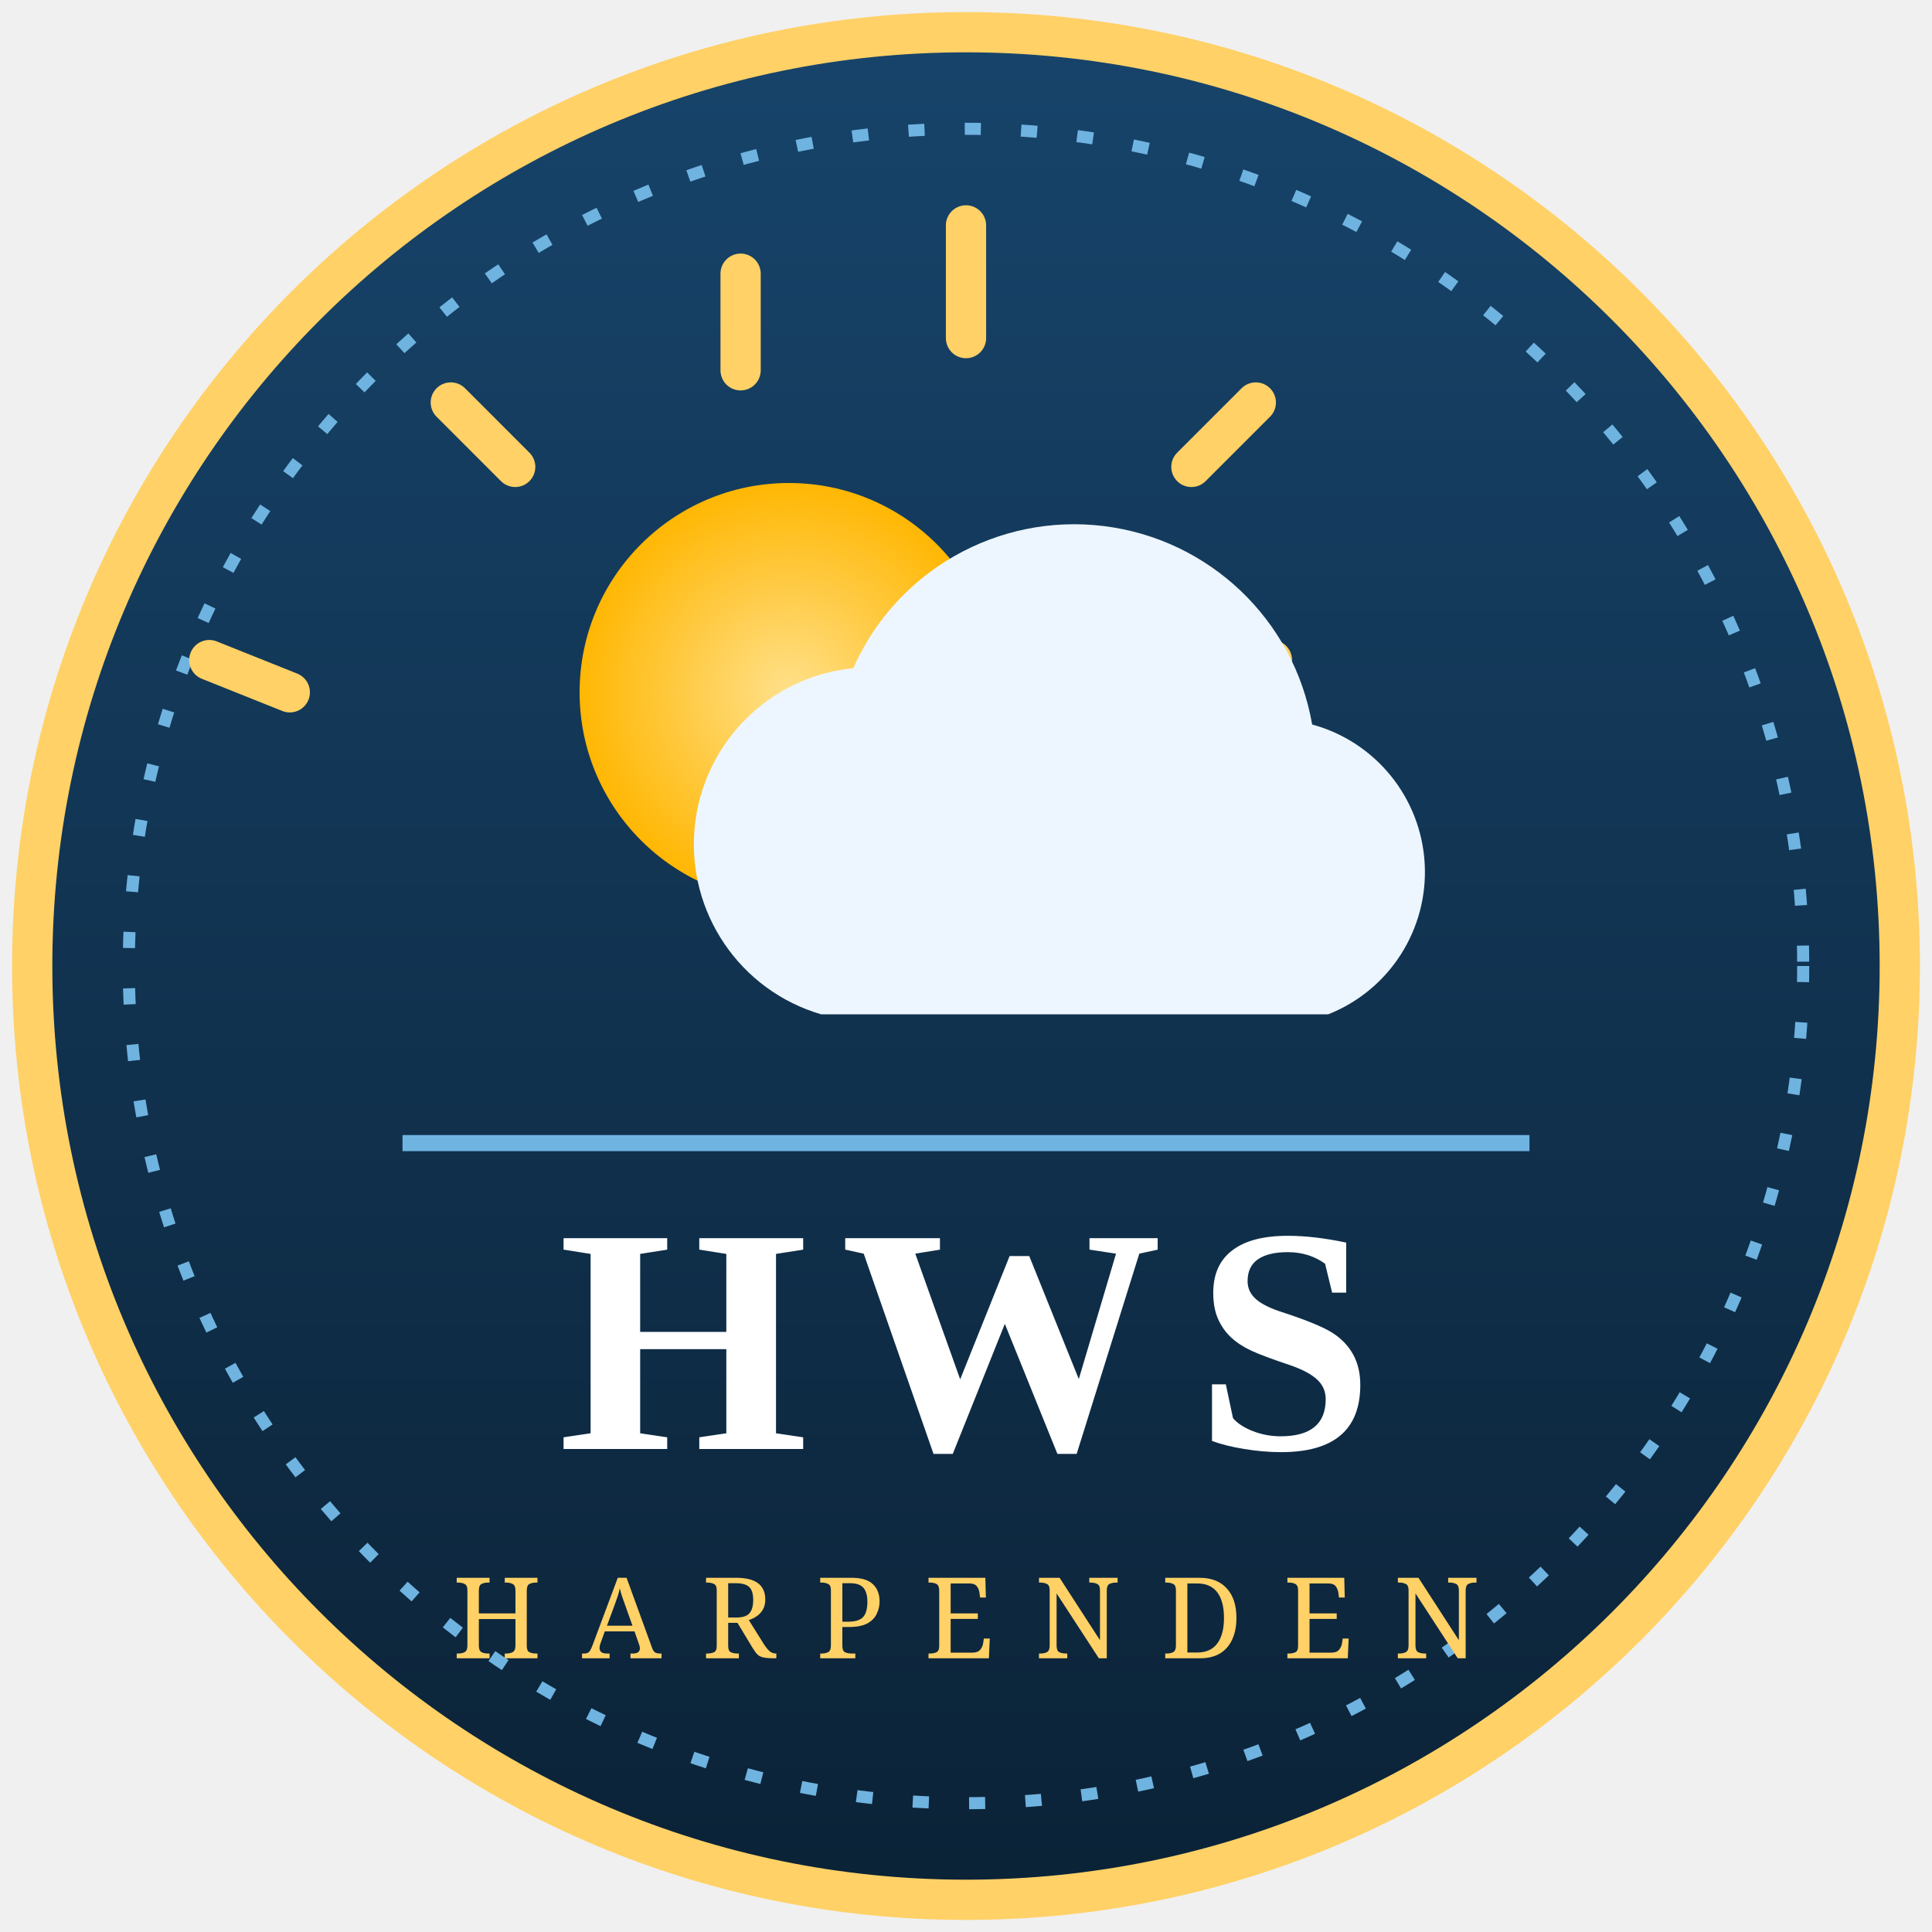
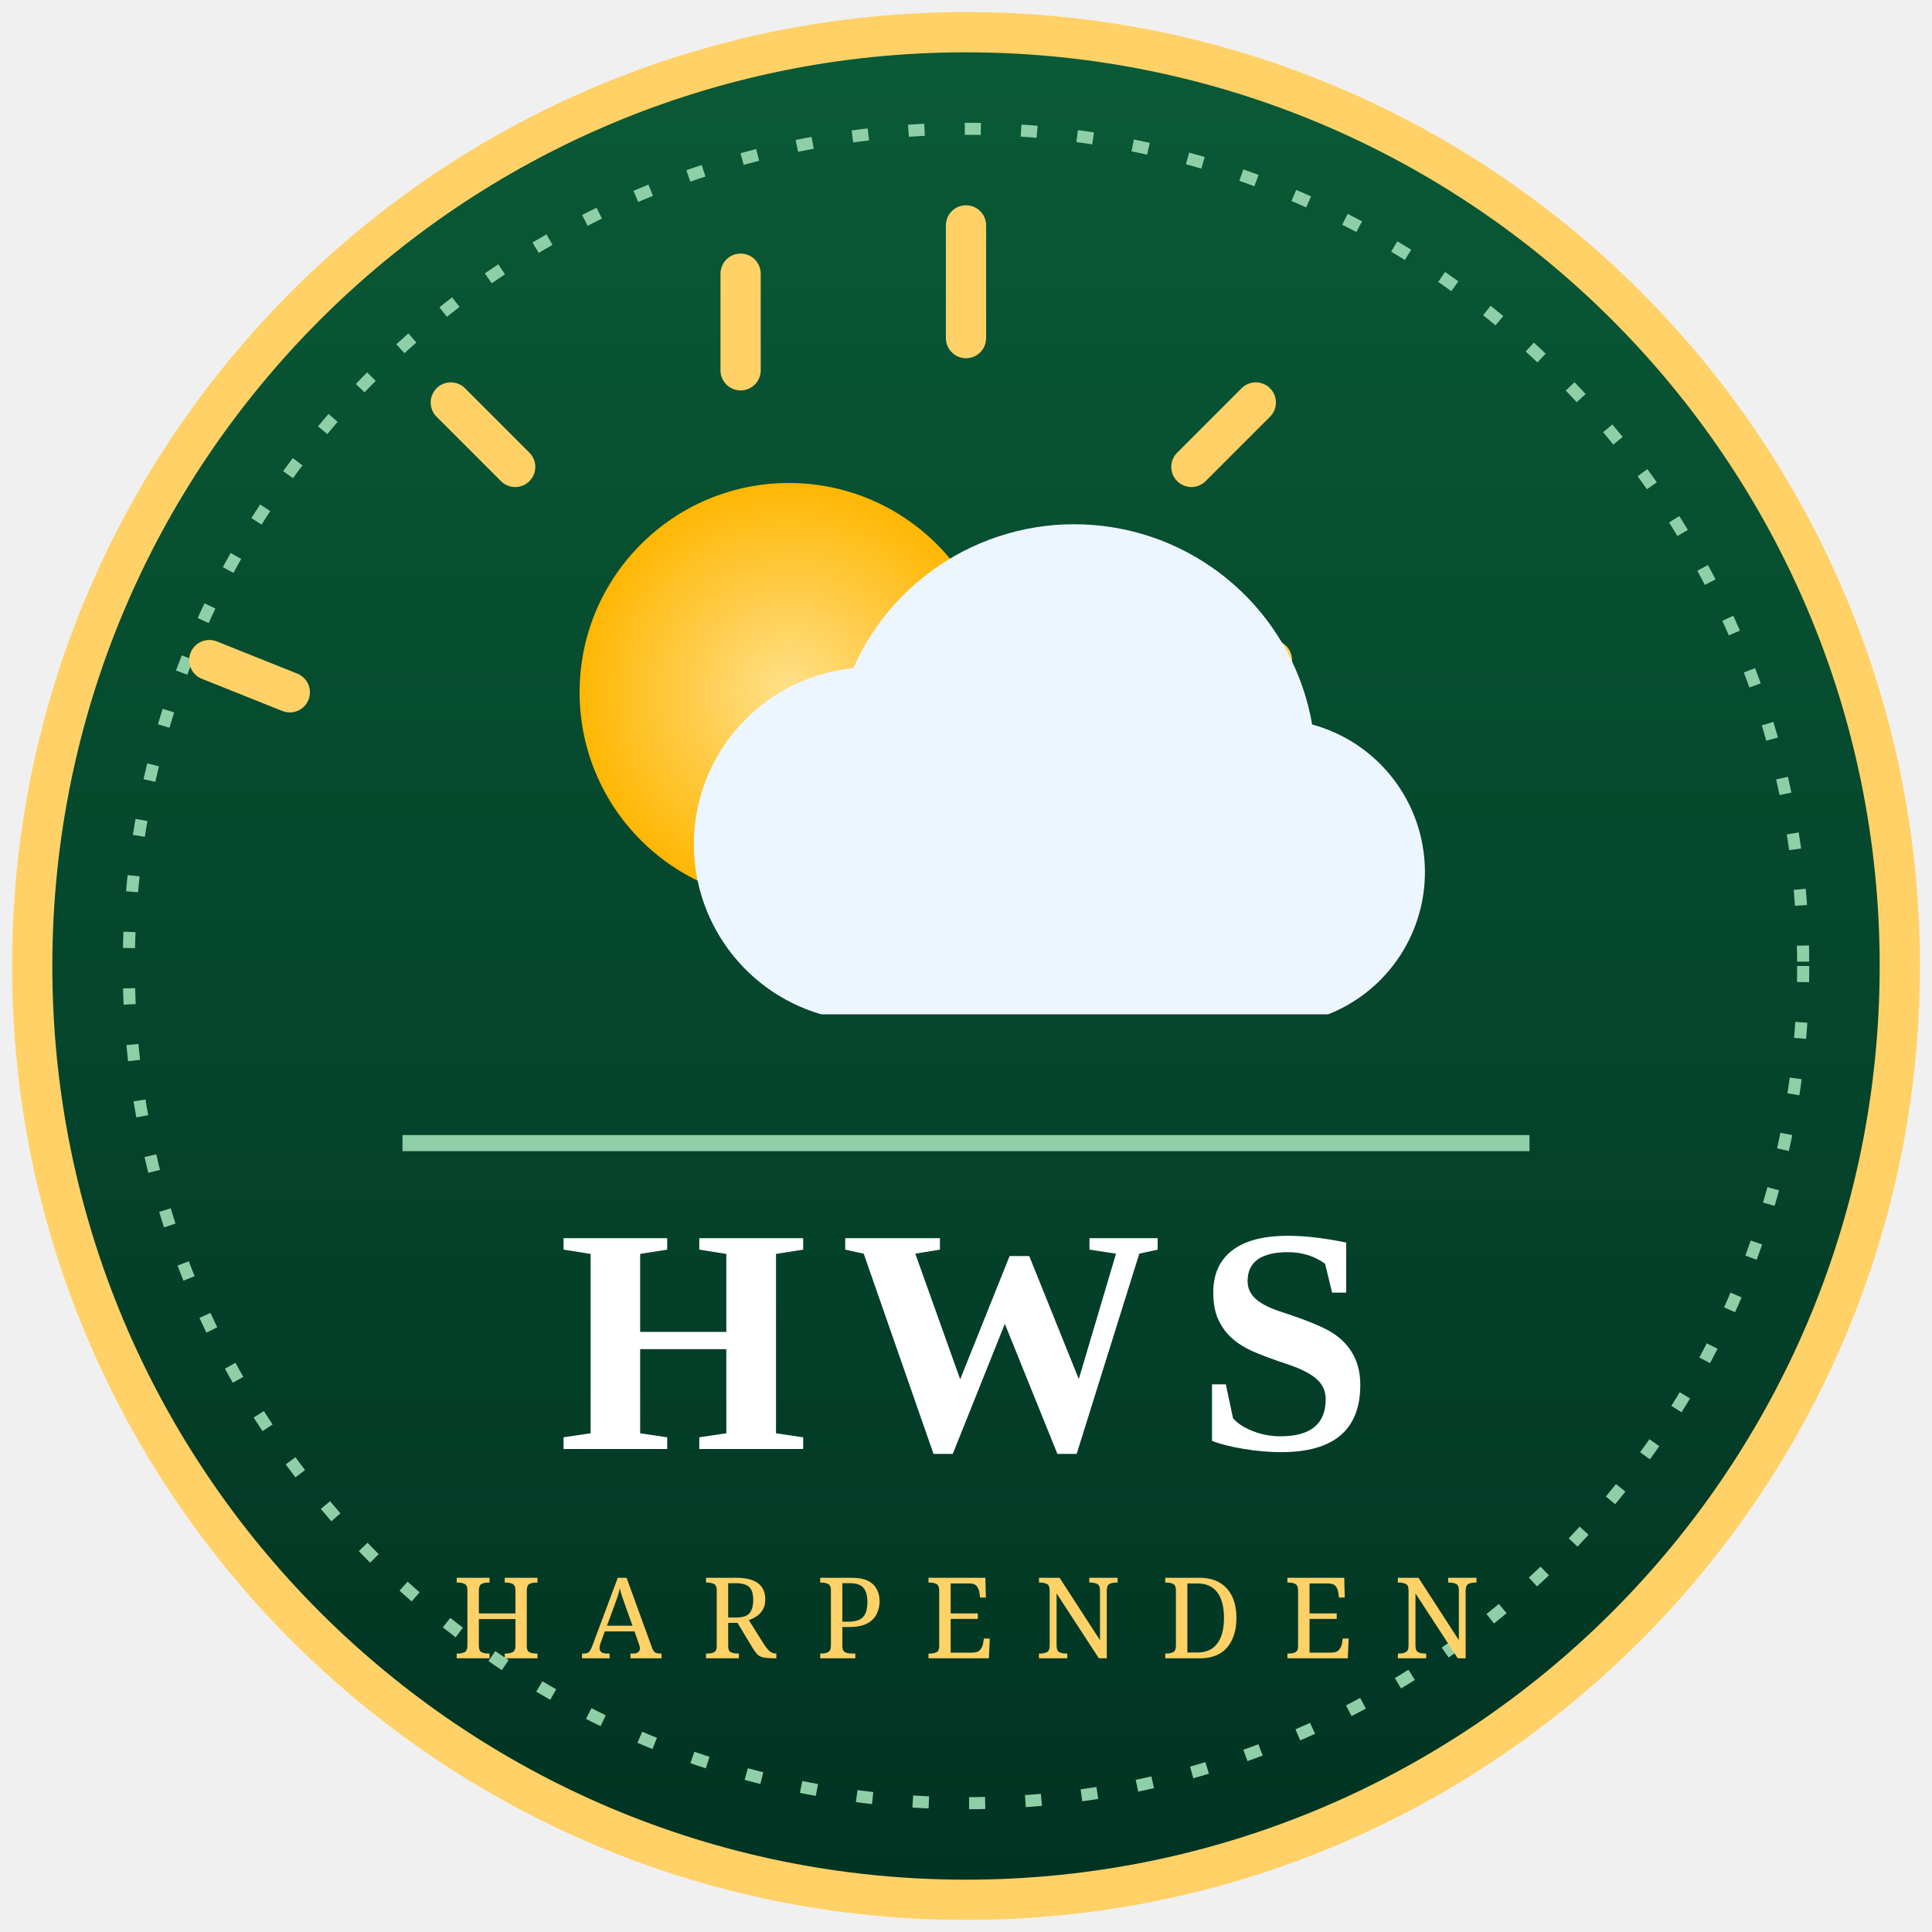
<svg xmlns="http://www.w3.org/2000/svg" viewBox="0 0 240 240" role="img" aria-label="Harpenden Weather Station">
  <defs>
    <linearGradient id="sky" x1="0" y1="0" x2="0" y2="1">
-       <stop offset="0" stop-color="#17446b" />
-       <stop offset="1" stop-color="#0b2236" />
+       <stop offset="0" stop-color="#0a5a37" />
+       <stop offset="1" stop-color="#003322" />
    </linearGradient>
    <radialGradient id="sun" cx=".5" cy=".5" r=".5">
      <stop offset="0" stop-color="#ffe08a" />
      <stop offset="1" stop-color="#ffb703" />
    </radialGradient>
  </defs>
  <circle cx="120" cy="120" r="116" fill="url(#sky)" stroke="#ffd166" stroke-width="5" />
-   <circle cx="120" cy="120" r="104" fill="none" stroke="#6fb3e0" stroke-width="1.5" stroke-dasharray="2 5" />
+   <circle cx="120" cy="120" r="104" fill="none" stroke="#8fcfa8" stroke-width="1.5" stroke-dasharray="2 5" />
  <g stroke="#ffd166" stroke-width="5" stroke-linecap="round">
    <path d="M92 42v-12M64 54l-8-8M120 38v-14M148 54l8-8M36 82l-10-4M148 82l10-4" transform="translate(0 4)" />
  </g>
  <circle cx="98" cy="86" r="26" fill="url(#sun)" />
  <path d="M74 124a22 22 0 0 1 4-43 30 30 0 0 1 57 7 19 19 0 0 1 2 36z" fill="#edf6ff" transform="translate(28 2)" />
-   <path d="M50 142h140" stroke="#6fb3e0" stroke-width="2" />
+   <path d="M50 142h140" stroke="#8fcfa8" stroke-width="2" />
  <text x="120" y="180" text-anchor="middle" font-family="Georgia,'Times New Roman',serif" font-size="40" font-weight="700" fill="#ffffff" letter-spacing="4">HWS</text>
  <text x="120" y="206" text-anchor="middle" font-family="Georgia,serif" font-size="14" fill="#ffd166" letter-spacing="5">HARPENDEN</text>
</svg>
